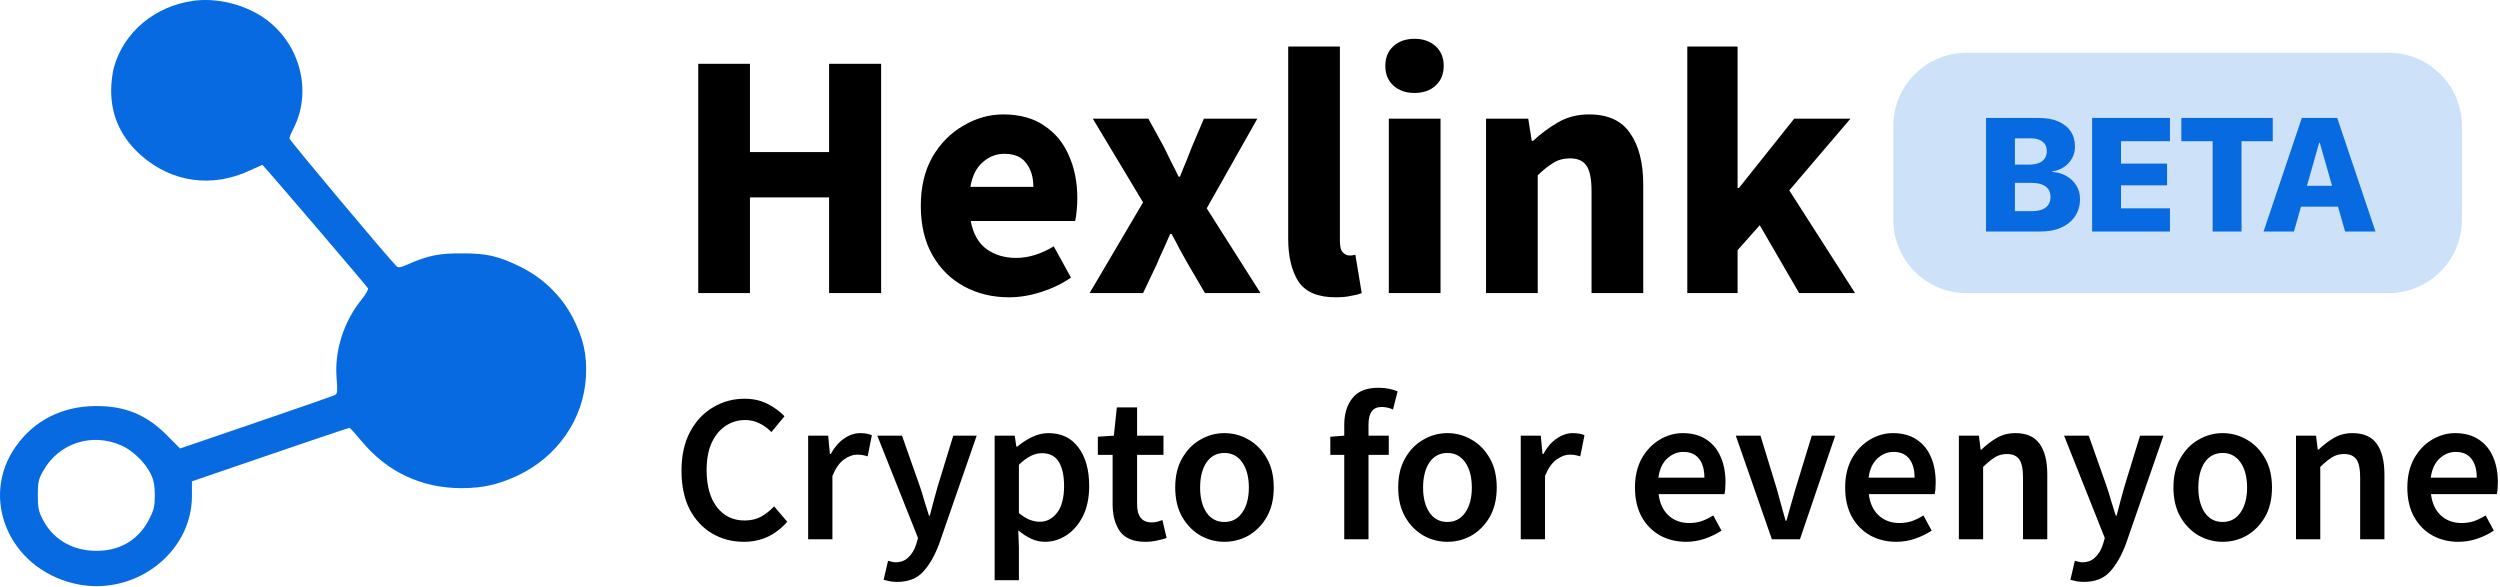
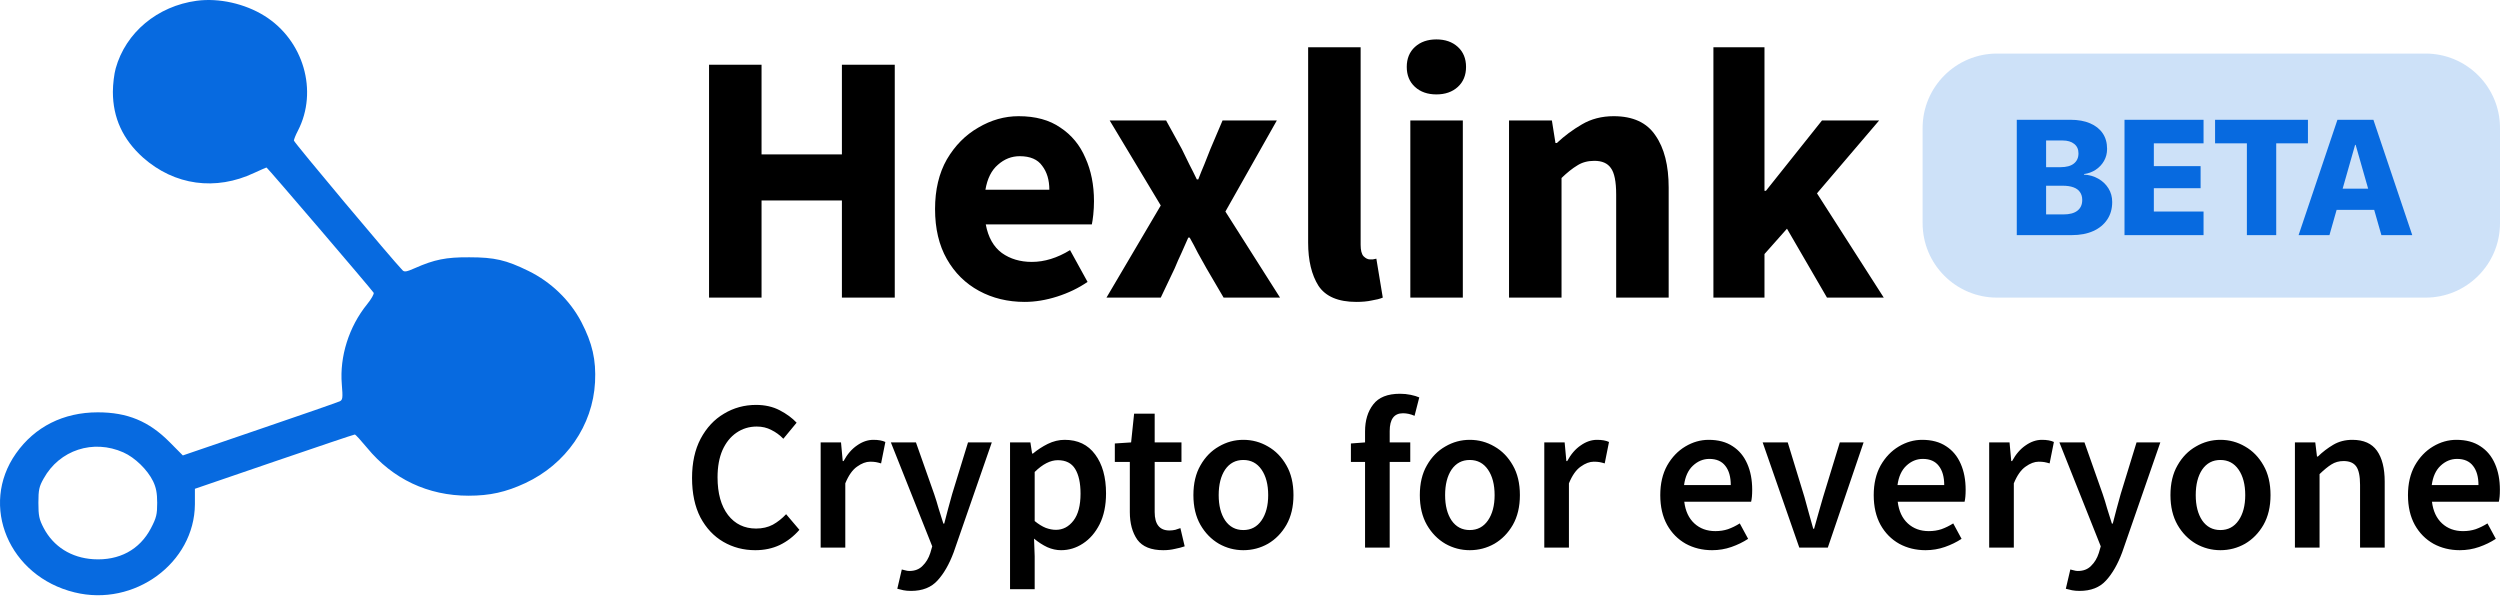
- <svg xmlns="http://www.w3.org/2000/svg" width="853" height="200" viewBox="0 0 853 200" fill="none">
+ <svg xmlns="http://www.w3.org/2000/svg" width="840" height="200" viewBox="0 0 840 200" fill="none">
  <path d="M238.24 100V21.76H255.88V51.88H282.88V21.76H300.64V100H282.88V67.36H255.88V100H238.24ZM344.299 101.44C338.619 101.44 333.499 100.2 328.939 97.72C324.379 95.24 320.779 91.68 318.139 87.04C315.499 82.4 314.179 76.8 314.179 70.24C314.179 63.76 315.499 58.2 318.139 53.56C320.859 48.92 324.379 45.36 328.699 42.88C333.019 40.32 337.539 39.04 342.259 39.04C347.939 39.04 352.619 40.32 356.299 42.88C360.059 45.36 362.859 48.76 364.699 53.08C366.619 57.32 367.579 62.16 367.579 67.6C367.579 69.12 367.499 70.64 367.339 72.16C367.179 73.6 367.019 74.68 366.859 75.4H331.219C332.019 79.72 333.819 82.92 336.619 85C339.419 87 342.779 88 346.699 88C350.939 88 355.219 86.68 359.539 84.04L365.419 94.72C362.379 96.8 358.979 98.44 355.219 99.64C351.459 100.84 347.819 101.44 344.299 101.44ZM331.099 63.76H352.579C352.579 60.48 351.779 57.8 350.179 55.72C348.659 53.56 346.139 52.48 342.619 52.48C339.899 52.48 337.459 53.44 335.299 55.36C333.139 57.2 331.739 60 331.099 63.76ZM371.774 100L390.014 69.04L372.854 40.48H391.814L397.094 50.08C397.894 51.76 398.734 53.48 399.614 55.24C400.494 56.92 401.334 58.6 402.134 60.28H402.614C403.254 58.6 403.934 56.92 404.654 55.24C405.374 53.48 406.054 51.76 406.694 50.08L410.774 40.48H429.014L411.734 71.08L430.094 100H411.134L405.374 90.16C404.414 88.48 403.454 86.76 402.494 85C401.614 83.24 400.694 81.52 399.734 79.84H399.254C398.534 81.52 397.774 83.24 396.974 85C396.174 86.68 395.414 88.4 394.694 90.16L390.014 100H371.774ZM455.734 101.44C449.654 101.44 445.414 99.64 443.014 96.04C440.694 92.36 439.534 87.52 439.534 81.52V15.88H457.174V82.24C457.174 84.08 457.494 85.36 458.134 86.08C458.854 86.8 459.574 87.16 460.294 87.16C460.694 87.16 461.014 87.16 461.254 87.16C461.574 87.08 461.974 87 462.454 86.92L464.614 100C463.654 100.4 462.414 100.72 460.894 100.96C459.454 101.28 457.734 101.44 455.734 101.44ZM473.87 100V40.48H491.51V100H473.87ZM482.63 31.72C479.67 31.72 477.27 30.88 475.43 29.2C473.59 27.52 472.67 25.28 472.67 22.48C472.67 19.68 473.59 17.44 475.43 15.76C477.27 14.08 479.67 13.24 482.63 13.24C485.59 13.24 487.99 14.08 489.83 15.76C491.67 17.44 492.59 19.68 492.59 22.48C492.59 25.28 491.67 27.52 489.83 29.2C487.99 30.88 485.59 31.72 482.63 31.72ZM507.034 100V40.48H521.434L522.634 48.04H523.114C525.674 45.64 528.474 43.56 531.514 41.8C534.634 39.96 538.194 39.04 542.194 39.04C548.674 39.04 553.354 41.2 556.234 45.52C559.194 49.76 560.674 55.6 560.674 63.04V100H543.034V65.32C543.034 61 542.434 58.04 541.234 56.44C540.114 54.84 538.274 54.04 535.714 54.04C533.474 54.04 531.554 54.56 529.954 55.6C528.354 56.56 526.594 57.96 524.674 59.8V100H507.034ZM575.706 100V15.88H592.866V64.12H593.346L612.186 40.48H631.386L610.506 64.96L632.946 100H613.866L600.426 76.84L592.866 85.36V100H575.706Z" fill="black" />
-   <path d="M253.768 184.864C249.832 184.864 246.256 183.928 243.04 182.056C239.824 180.184 237.256 177.448 235.336 173.848C233.464 170.2 232.528 165.784 232.528 160.6C232.528 155.464 233.488 151.072 235.408 147.424C237.376 143.728 239.992 140.92 243.256 139C246.52 137.032 250.12 136.048 254.056 136.048C257.032 136.048 259.672 136.648 261.976 137.848C264.28 139.048 266.176 140.44 267.664 142.024L263.2 147.424C262 146.176 260.656 145.192 259.168 144.472C257.728 143.704 256.096 143.32 254.272 143.32C251.728 143.32 249.448 144.016 247.432 145.408C245.464 146.752 243.904 148.696 242.752 151.24C241.648 153.784 241.096 156.832 241.096 160.384C241.096 165.76 242.272 169.984 244.624 173.056C246.976 176.08 250.12 177.592 254.056 177.592C256.168 177.592 258.04 177.16 259.672 176.296C261.304 175.384 262.792 174.208 264.136 172.768L268.6 178.024C266.68 180.232 264.472 181.936 261.976 183.136C259.528 184.288 256.792 184.864 253.768 184.864ZM275.74 184V148.648H282.58L283.156 154.912H283.444C284.692 152.608 286.204 150.856 287.98 149.656C289.756 148.408 291.58 147.784 293.452 147.784C295.132 147.784 296.476 148.024 297.484 148.504L296.044 155.704C295.42 155.512 294.844 155.368 294.316 155.272C293.788 155.176 293.14 155.128 292.372 155.128C290.98 155.128 289.516 155.68 287.98 156.784C286.444 157.84 285.124 159.712 284.02 162.4V184H275.74ZM306.101 198.544C305.141 198.544 304.301 198.472 303.581 198.328C302.861 198.184 302.165 198.016 301.493 197.824L303.005 191.344C303.341 191.44 303.725 191.536 304.157 191.632C304.637 191.776 305.093 191.848 305.525 191.848C307.397 191.848 308.885 191.272 309.989 190.12C311.141 189.016 312.005 187.576 312.581 185.8L313.229 183.568L299.333 148.648H307.757L313.877 166C314.405 167.536 314.909 169.168 315.389 170.896C315.917 172.576 316.445 174.256 316.973 175.936H317.261C317.693 174.304 318.125 172.648 318.557 170.968C319.037 169.24 319.493 167.584 319.925 166L325.253 148.648H333.245L320.429 185.584C318.941 189.568 317.141 192.712 315.029 195.016C312.917 197.368 309.941 198.544 306.101 198.544ZM339.373 197.968V148.648H346.213L346.789 152.392H347.077C348.565 151.144 350.221 150.064 352.045 149.152C353.917 148.24 355.813 147.784 357.733 147.784C362.149 147.784 365.557 149.416 367.957 152.68C370.405 155.944 371.629 160.312 371.629 165.784C371.629 169.816 370.909 173.272 369.469 176.152C368.029 178.984 366.157 181.144 363.853 182.632C361.597 184.12 359.149 184.864 356.509 184.864C354.973 184.864 353.437 184.528 351.901 183.856C350.365 183.136 348.877 182.176 347.437 180.976L347.653 186.88V197.968H339.373ZM354.781 178.024C357.133 178.024 359.101 176.992 360.685 174.928C362.269 172.864 363.061 169.84 363.061 165.856C363.061 162.304 362.461 159.544 361.261 157.576C360.061 155.608 358.117 154.624 355.429 154.624C352.933 154.624 350.341 155.944 347.653 158.584V175.072C348.949 176.128 350.197 176.896 351.397 177.376C352.597 177.808 353.725 178.024 354.781 178.024ZM390.853 184.864C386.773 184.864 383.869 183.688 382.141 181.336C380.461 178.936 379.621 175.84 379.621 172.048V155.2H374.581V149.008L380.053 148.648L381.061 139H387.973V148.648H396.973V155.2H387.973V172.048C387.973 176.176 389.629 178.24 392.941 178.24C393.565 178.24 394.213 178.168 394.885 178.024C395.557 177.832 396.133 177.64 396.613 177.448L398.053 183.568C397.093 183.904 395.989 184.192 394.741 184.432C393.541 184.72 392.245 184.864 390.853 184.864ZM417.759 184.864C414.831 184.864 412.095 184.144 409.551 182.704C407.007 181.216 404.943 179.104 403.359 176.368C401.775 173.584 400.983 170.248 400.983 166.36C400.983 162.424 401.775 159.088 403.359 156.352C404.943 153.568 407.007 151.456 409.551 150.016C412.095 148.528 414.831 147.784 417.759 147.784C420.735 147.784 423.495 148.528 426.039 150.016C428.583 151.456 430.647 153.568 432.231 156.352C433.815 159.088 434.607 162.424 434.607 166.36C434.607 170.248 433.815 173.584 432.231 176.368C430.647 179.104 428.583 181.216 426.039 182.704C423.495 184.144 420.735 184.864 417.759 184.864ZM417.759 178.096C420.351 178.096 422.391 177.016 423.879 174.856C425.367 172.696 426.111 169.864 426.111 166.36C426.111 162.808 425.367 159.952 423.879 157.792C422.391 155.632 420.351 154.552 417.759 154.552C415.167 154.552 413.127 155.632 411.639 157.792C410.199 159.952 409.479 162.808 409.479 166.36C409.479 169.864 410.199 172.696 411.639 174.856C413.127 177.016 415.167 178.096 417.759 178.096ZM458.657 184V155.2H453.905V149.008L458.657 148.648V144.976C458.657 141.28 459.569 138.256 461.393 135.904C463.217 133.504 466.217 132.304 470.393 132.304C471.641 132.304 472.841 132.424 473.993 132.664C475.145 132.904 476.105 133.192 476.873 133.528L475.289 139.72C473.993 139.144 472.697 138.856 471.401 138.856C468.425 138.856 466.937 140.848 466.937 144.832V148.648H473.849V155.2H466.937V184H458.657ZM493.837 184.864C490.909 184.864 488.173 184.144 485.629 182.704C483.085 181.216 481.021 179.104 479.437 176.368C477.853 173.584 477.061 170.248 477.061 166.36C477.061 162.424 477.853 159.088 479.437 156.352C481.021 153.568 483.085 151.456 485.629 150.016C488.173 148.528 490.909 147.784 493.837 147.784C496.813 147.784 499.573 148.528 502.117 150.016C504.661 151.456 506.725 153.568 508.309 156.352C509.893 159.088 510.685 162.424 510.685 166.36C510.685 170.248 509.893 173.584 508.309 176.368C506.725 179.104 504.661 181.216 502.117 182.704C499.573 184.144 496.813 184.864 493.837 184.864ZM493.837 178.096C496.429 178.096 498.469 177.016 499.957 174.856C501.445 172.696 502.189 169.864 502.189 166.36C502.189 162.808 501.445 159.952 499.957 157.792C498.469 155.632 496.429 154.552 493.837 154.552C491.245 154.552 489.205 155.632 487.717 157.792C486.277 159.952 485.557 162.808 485.557 166.36C485.557 169.864 486.277 172.696 487.717 174.856C489.205 177.016 491.245 178.096 493.837 178.096ZM518.881 184V148.648H525.721L526.297 154.912H526.585C527.833 152.608 529.345 150.856 531.121 149.656C532.897 148.408 534.721 147.784 536.593 147.784C538.273 147.784 539.617 148.024 540.625 148.504L539.185 155.704C538.561 155.512 537.985 155.368 537.457 155.272C536.929 155.176 536.281 155.128 535.513 155.128C534.121 155.128 532.657 155.68 531.121 156.784C529.585 157.84 528.265 159.712 527.161 162.4V184H518.881ZM575.274 184.864C572.01 184.864 569.058 184.144 566.418 182.704C563.778 181.216 561.69 179.104 560.154 176.368C558.618 173.584 557.85 170.248 557.85 166.36C557.85 162.52 558.618 159.208 560.154 156.424C561.738 153.64 563.778 151.504 566.274 150.016C568.77 148.528 571.386 147.784 574.122 147.784C577.338 147.784 580.026 148.504 582.186 149.944C584.346 151.336 585.978 153.304 587.082 155.848C588.186 158.344 588.738 161.248 588.738 164.56C588.738 166.288 588.618 167.632 588.378 168.592H565.914C566.298 171.712 567.426 174.136 569.298 175.864C571.17 177.592 573.522 178.456 576.354 178.456C577.89 178.456 579.306 178.24 580.602 177.808C581.946 177.328 583.266 176.68 584.562 175.864L587.37 181.048C585.69 182.152 583.818 183.064 581.754 183.784C579.69 184.504 577.53 184.864 575.274 184.864ZM565.842 162.976H581.538C581.538 160.24 580.938 158.104 579.738 156.568C578.538 154.984 576.738 154.192 574.338 154.192C572.274 154.192 570.426 154.96 568.794 156.496C567.21 157.984 566.226 160.144 565.842 162.976ZM604.567 184L592.255 148.648H600.679L606.295 167.008C606.775 168.736 607.255 170.488 607.735 172.264C608.263 174.04 608.767 175.84 609.247 177.664H609.535C610.063 175.84 610.567 174.04 611.047 172.264C611.575 170.488 612.079 168.736 612.559 167.008L618.175 148.648H626.167L614.143 184H604.567ZM646.993 184.864C643.729 184.864 640.777 184.144 638.137 182.704C635.497 181.216 633.409 179.104 631.873 176.368C630.337 173.584 629.569 170.248 629.569 166.36C629.569 162.52 630.337 159.208 631.873 156.424C633.457 153.64 635.497 151.504 637.993 150.016C640.489 148.528 643.105 147.784 645.841 147.784C649.057 147.784 651.745 148.504 653.905 149.944C656.065 151.336 657.697 153.304 658.801 155.848C659.905 158.344 660.457 161.248 660.457 164.56C660.457 166.288 660.337 167.632 660.097 168.592H637.633C638.017 171.712 639.145 174.136 641.017 175.864C642.889 177.592 645.241 178.456 648.073 178.456C649.609 178.456 651.025 178.24 652.321 177.808C653.665 177.328 654.985 176.68 656.281 175.864L659.089 181.048C657.409 182.152 655.537 183.064 653.473 183.784C651.409 184.504 649.249 184.864 646.993 184.864ZM637.561 162.976H653.257C653.257 160.24 652.657 158.104 651.457 156.568C650.257 154.984 648.457 154.192 646.057 154.192C643.993 154.192 642.145 154.96 640.513 156.496C638.929 157.984 637.945 160.144 637.561 162.976ZM668.365 184V148.648H675.205L675.781 153.4H676.069C677.653 151.864 679.381 150.544 681.253 149.44C683.125 148.336 685.261 147.784 687.661 147.784C691.453 147.784 694.213 149.008 695.941 151.456C697.669 153.904 698.533 157.36 698.533 161.824V184H690.253V162.904C690.253 159.976 689.821 157.912 688.957 156.712C688.093 155.512 686.677 154.912 684.709 154.912C683.173 154.912 681.805 155.296 680.605 156.064C679.453 156.784 678.133 157.864 676.645 159.304V184H668.365ZM711.03 198.544C710.07 198.544 709.23 198.472 708.51 198.328C707.79 198.184 707.094 198.016 706.422 197.824L707.934 191.344C708.27 191.44 708.654 191.536 709.086 191.632C709.566 191.776 710.022 191.848 710.454 191.848C712.326 191.848 713.814 191.272 714.918 190.12C716.07 189.016 716.934 187.576 717.51 185.8L718.158 183.568L704.262 148.648H712.686L718.806 166C719.334 167.536 719.838 169.168 720.318 170.896C720.846 172.576 721.374 174.256 721.902 175.936H722.19C722.622 174.304 723.054 172.648 723.486 170.968C723.966 169.24 724.422 167.584 724.854 166L730.182 148.648H738.174L725.358 185.584C723.87 189.568 722.07 192.712 719.958 195.016C717.846 197.368 714.87 198.544 711.03 198.544ZM758.353 184.864C755.425 184.864 752.689 184.144 750.145 182.704C747.601 181.216 745.537 179.104 743.953 176.368C742.369 173.584 741.577 170.248 741.577 166.36C741.577 162.424 742.369 159.088 743.953 156.352C745.537 153.568 747.601 151.456 750.145 150.016C752.689 148.528 755.425 147.784 758.353 147.784C761.329 147.784 764.089 148.528 766.633 150.016C769.177 151.456 771.241 153.568 772.825 156.352C774.409 159.088 775.201 162.424 775.201 166.36C775.201 170.248 774.409 173.584 772.825 176.368C771.241 179.104 769.177 181.216 766.633 182.704C764.089 184.144 761.329 184.864 758.353 184.864ZM758.353 178.096C760.945 178.096 762.985 177.016 764.473 174.856C765.961 172.696 766.705 169.864 766.705 166.36C766.705 162.808 765.961 159.952 764.473 157.792C762.985 155.632 760.945 154.552 758.353 154.552C755.761 154.552 753.721 155.632 752.233 157.792C750.793 159.952 750.073 162.808 750.073 166.36C750.073 169.864 750.793 172.696 752.233 174.856C753.721 177.016 755.761 178.096 758.353 178.096ZM783.397 184V148.648H790.237L790.813 153.4H791.101C792.685 151.864 794.413 150.544 796.285 149.44C798.157 148.336 800.293 147.784 802.693 147.784C806.485 147.784 809.245 149.008 810.973 151.456C812.701 153.904 813.565 157.36 813.565 161.824V184H805.285V162.904C805.285 159.976 804.853 157.912 803.989 156.712C803.125 155.512 801.709 154.912 799.741 154.912C798.205 154.912 796.837 155.296 795.637 156.064C794.485 156.784 793.165 157.864 791.677 159.304V184H783.397ZM838.806 184.864C835.542 184.864 832.59 184.144 829.95 182.704C827.31 181.216 825.222 179.104 823.686 176.368C822.15 173.584 821.382 170.248 821.382 166.36C821.382 162.52 822.15 159.208 823.686 156.424C825.27 153.64 827.31 151.504 829.806 150.016C832.302 148.528 834.918 147.784 837.654 147.784C840.87 147.784 843.558 148.504 845.718 149.944C847.878 151.336 849.51 153.304 850.614 155.848C851.718 158.344 852.27 161.248 852.27 164.56C852.27 166.288 852.15 167.632 851.91 168.592H829.446C829.83 171.712 830.958 174.136 832.83 175.864C834.702 177.592 837.054 178.456 839.886 178.456C841.422 178.456 842.838 178.24 844.134 177.808C845.478 177.328 846.798 176.68 848.094 175.864L850.902 181.048C849.222 182.152 847.35 183.064 845.286 183.784C843.222 184.504 841.062 184.864 838.806 184.864ZM829.374 162.976H845.07C845.07 160.24 844.47 158.104 843.27 156.568C842.07 154.984 840.27 154.192 837.87 154.192C835.806 154.192 833.958 154.96 832.326 156.496C830.742 157.984 829.758 160.144 829.374 162.976Z" fill="black" />
+   <path d="M253.768 184.864C249.832 184.864 246.256 183.928 243.04 182.056C239.824 180.184 237.256 177.448 235.336 173.848C233.464 170.2 232.528 165.784 232.528 160.6C232.528 155.464 233.488 151.072 235.408 147.424C237.376 143.728 239.992 140.92 243.256 139C246.52 137.032 250.12 136.048 254.056 136.048C257.032 136.048 259.672 136.648 261.976 137.848C264.28 139.048 266.176 140.44 267.664 142.024L263.2 147.424C262 146.176 260.656 145.192 259.168 144.472C257.728 143.704 256.096 143.32 254.272 143.32C251.728 143.32 249.448 144.016 247.432 145.408C245.464 146.752 243.904 148.696 242.752 151.24C241.648 153.784 241.096 156.832 241.096 160.384C241.096 165.76 242.272 169.984 244.624 173.056C246.976 176.08 250.12 177.592 254.056 177.592C256.168 177.592 258.04 177.16 259.672 176.296C261.304 175.384 262.792 174.208 264.136 172.768L268.6 178.024C266.68 180.232 264.472 181.936 261.976 183.136C259.528 184.288 256.792 184.864 253.768 184.864ZM275.74 184V148.648H282.58L283.156 154.912H283.444C284.692 152.608 286.204 150.856 287.98 149.656C289.756 148.408 291.58 147.784 293.452 147.784C295.132 147.784 296.476 148.024 297.484 148.504L296.044 155.704C295.42 155.512 294.844 155.368 294.316 155.272C293.788 155.176 293.14 155.128 292.372 155.128C290.98 155.128 289.516 155.68 287.98 156.784C286.444 157.84 285.124 159.712 284.02 162.4V184H275.74ZM306.101 198.544C305.141 198.544 304.301 198.472 303.581 198.328C302.861 198.184 302.165 198.016 301.493 197.824L303.005 191.344C303.341 191.44 303.725 191.536 304.157 191.632C304.637 191.776 305.093 191.848 305.525 191.848C307.397 191.848 308.885 191.272 309.989 190.12C311.141 189.016 312.005 187.576 312.581 185.8L313.229 183.568L299.333 148.648H307.757L313.877 166C314.405 167.536 314.909 169.168 315.389 170.896C315.917 172.576 316.445 174.256 316.973 175.936H317.261C317.693 174.304 318.125 172.648 318.557 170.968C319.037 169.24 319.493 167.584 319.925 166L325.253 148.648H333.245L320.429 185.584C318.941 189.568 317.141 192.712 315.029 195.016C312.917 197.368 309.941 198.544 306.101 198.544ZM339.373 197.968V148.648H346.213L346.789 152.392H347.077C348.565 151.144 350.221 150.064 352.045 149.152C353.917 148.24 355.813 147.784 357.733 147.784C362.149 147.784 365.557 149.416 367.957 152.68C370.405 155.944 371.629 160.312 371.629 165.784C371.629 169.816 370.909 173.272 369.469 176.152C368.029 178.984 366.157 181.144 363.853 182.632C361.597 184.12 359.149 184.864 356.509 184.864C354.973 184.864 353.437 184.528 351.901 183.856C350.365 183.136 348.877 182.176 347.437 180.976L347.653 186.88V197.968H339.373ZM354.781 178.024C357.133 178.024 359.101 176.992 360.685 174.928C362.269 172.864 363.061 169.84 363.061 165.856C363.061 162.304 362.461 159.544 361.261 157.576C360.061 155.608 358.117 154.624 355.429 154.624C352.933 154.624 350.341 155.944 347.653 158.584V175.072C348.949 176.128 350.197 176.896 351.397 177.376C352.597 177.808 353.725 178.024 354.781 178.024ZM390.853 184.864C386.773 184.864 383.869 183.688 382.141 181.336C380.461 178.936 379.621 175.84 379.621 172.048V155.2H374.581V149.008L380.053 148.648L381.061 139H387.973V148.648H396.973V155.2H387.973V172.048C387.973 176.176 389.629 178.24 392.941 178.24C393.565 178.24 394.213 178.168 394.885 178.024C395.557 177.832 396.133 177.64 396.613 177.448L398.053 183.568C397.093 183.904 395.989 184.192 394.741 184.432C393.541 184.72 392.245 184.864 390.853 184.864ZM417.759 184.864C414.831 184.864 412.095 184.144 409.551 182.704C407.007 181.216 404.943 179.104 403.359 176.368C401.775 173.584 400.983 170.248 400.983 166.36C400.983 162.424 401.775 159.088 403.359 156.352C404.943 153.568 407.007 151.456 409.551 150.016C412.095 148.528 414.831 147.784 417.759 147.784C420.735 147.784 423.495 148.528 426.039 150.016C428.583 151.456 430.647 153.568 432.231 156.352C433.815 159.088 434.607 162.424 434.607 166.36C434.607 170.248 433.815 173.584 432.231 176.368C430.647 179.104 428.583 181.216 426.039 182.704C423.495 184.144 420.735 184.864 417.759 184.864ZM417.759 178.096C420.351 178.096 422.391 177.016 423.879 174.856C425.367 172.696 426.111 169.864 426.111 166.36C426.111 162.808 425.367 159.952 423.879 157.792C422.391 155.632 420.351 154.552 417.759 154.552C415.167 154.552 413.127 155.632 411.639 157.792C410.199 159.952 409.479 162.808 409.479 166.36C409.479 169.864 410.199 172.696 411.639 174.856C413.127 177.016 415.167 178.096 417.759 178.096ZM458.657 184V155.2H453.905V149.008L458.657 148.648V144.976C458.657 141.28 459.569 138.256 461.393 135.904C463.217 133.504 466.217 132.304 470.393 132.304C471.641 132.304 472.841 132.424 473.993 132.664C475.145 132.904 476.105 133.192 476.873 133.528L475.289 139.72C473.993 139.144 472.697 138.856 471.401 138.856C468.425 138.856 466.937 140.848 466.937 144.832V148.648H473.849V155.2H466.937V184H458.657ZM493.837 184.864C490.909 184.864 488.173 184.144 485.629 182.704C483.085 181.216 481.021 179.104 479.437 176.368C477.853 173.584 477.061 170.248 477.061 166.36C477.061 162.424 477.853 159.088 479.437 156.352C481.021 153.568 483.085 151.456 485.629 150.016C488.173 148.528 490.909 147.784 493.837 147.784C496.813 147.784 499.573 148.528 502.117 150.016C504.661 151.456 506.725 153.568 508.309 156.352C509.893 159.088 510.685 162.424 510.685 166.36C510.685 170.248 509.893 173.584 508.309 176.368C506.725 179.104 504.661 181.216 502.117 182.704C499.573 184.144 496.813 184.864 493.837 184.864ZM493.837 178.096C496.429 178.096 498.469 177.016 499.957 174.856C501.445 172.696 502.189 169.864 502.189 166.36C502.189 162.808 501.445 159.952 499.957 157.792C498.469 155.632 496.429 154.552 493.837 154.552C491.245 154.552 489.205 155.632 487.717 157.792C486.277 159.952 485.557 162.808 485.557 166.36C485.557 169.864 486.277 172.696 487.717 174.856C489.205 177.016 491.245 178.096 493.837 178.096ZM518.881 184V148.648H525.721L526.297 154.912H526.585C527.833 152.608 529.345 150.856 531.121 149.656C532.897 148.408 534.721 147.784 536.593 147.784C538.273 147.784 539.617 148.024 540.625 148.504L539.185 155.704C538.561 155.512 537.985 155.368 537.457 155.272C536.929 155.176 536.281 155.128 535.513 155.128C534.121 155.128 532.657 155.68 531.121 156.784C529.585 157.84 528.265 159.712 527.161 162.4V184H518.881ZM575.274 184.864C572.01 184.864 569.058 184.144 566.418 182.704C563.778 181.216 561.69 179.104 560.154 176.368C558.618 173.584 557.85 170.248 557.85 166.36C557.85 162.52 558.618 159.208 560.154 156.424C561.738 153.64 563.778 151.504 566.274 150.016C568.77 148.528 571.386 147.784 574.122 147.784C577.338 147.784 580.026 148.504 582.186 149.944C584.346 151.336 585.978 153.304 587.082 155.848C588.186 158.344 588.738 161.248 588.738 164.56C588.738 166.288 588.618 167.632 588.378 168.592H565.914C566.298 171.712 567.426 174.136 569.298 175.864C571.17 177.592 573.522 178.456 576.354 178.456C577.89 178.456 579.306 178.24 580.602 177.808C581.946 177.328 583.266 176.68 584.562 175.864L587.37 181.048C585.69 182.152 583.818 183.064 581.754 183.784C579.69 184.504 577.53 184.864 575.274 184.864ZM565.842 162.976H581.538C581.538 160.24 580.938 158.104 579.738 156.568C578.538 154.984 576.738 154.192 574.338 154.192C572.274 154.192 570.426 154.96 568.794 156.496C567.21 157.984 566.226 160.144 565.842 162.976ZM604.567 184L592.255 148.648H600.679L606.295 167.008C606.775 168.736 607.255 170.488 607.735 172.264C608.263 174.04 608.767 175.84 609.247 177.664H609.535C610.063 175.84 610.567 174.04 611.047 172.264C611.575 170.488 612.079 168.736 612.559 167.008L618.175 148.648H626.167L614.143 184H604.567ZM646.993 184.864C643.729 184.864 640.777 184.144 638.137 182.704C635.497 181.216 633.409 179.104 631.873 176.368C630.337 173.584 629.569 170.248 629.569 166.36C629.569 162.52 630.337 159.208 631.873 156.424C633.457 153.64 635.497 151.504 637.993 150.016C640.489 148.528 643.105 147.784 645.841 147.784C649.057 147.784 651.745 148.504 653.905 149.944C656.065 151.336 657.697 153.304 658.801 155.848C659.905 158.344 660.457 161.248 660.457 164.56C660.457 166.288 660.337 167.632 660.097 168.592H637.633C638.017 171.712 639.145 174.136 641.017 175.864C642.889 177.592 645.241 178.456 648.073 178.456C649.609 178.456 651.025 178.24 652.321 177.808C653.665 177.328 654.985 176.68 656.281 175.864L659.089 181.048C657.409 182.152 655.537 183.064 653.473 183.784C651.409 184.504 649.249 184.864 646.993 184.864ZM637.561 162.976H653.257C653.257 160.24 652.657 158.104 651.457 156.568C650.257 154.984 648.457 154.192 646.057 154.192C643.993 154.192 642.145 154.96 640.513 156.496C638.929 157.984 637.945 160.144 637.561 162.976ZM668.365 184V148.648H675.205L675.781 154.912H676.069C677.317 152.608 678.829 150.856 680.605 149.656C682.381 148.408 684.205 147.784 686.077 147.784C687.757 147.784 689.101 148.024 690.109 148.504L688.669 155.704C688.045 155.512 687.469 155.368 686.941 155.272C686.413 155.176 685.765 155.128 684.997 155.128C683.605 155.128 682.141 155.68 680.605 156.784C679.069 157.84 677.749 159.712 676.645 162.4V184H668.365ZM698.726 198.544C697.766 198.544 696.926 198.472 696.206 198.328C695.486 198.184 694.79 198.016 694.118 197.824L695.63 191.344C695.966 191.44 696.35 191.536 696.782 191.632C697.262 191.776 697.718 191.848 698.15 191.848C700.022 191.848 701.51 191.272 702.614 190.12C703.766 189.016 704.63 187.576 705.206 185.8L705.854 183.568L691.958 148.648H700.382L706.502 166C707.03 167.536 707.534 169.168 708.014 170.896C708.542 172.576 709.07 174.256 709.598 175.936H709.886C710.318 174.304 710.75 172.648 711.182 170.968C711.662 169.24 712.118 167.584 712.55 166L717.878 148.648H725.87L713.054 185.584C711.566 189.568 709.766 192.712 707.654 195.016C705.542 197.368 702.566 198.544 698.726 198.544ZM746.048 184.864C743.12 184.864 740.384 184.144 737.84 182.704C735.296 181.216 733.232 179.104 731.648 176.368C730.064 173.584 729.272 170.248 729.272 166.36C729.272 162.424 730.064 159.088 731.648 156.352C733.232 153.568 735.296 151.456 737.84 150.016C740.384 148.528 743.12 147.784 746.048 147.784C749.024 147.784 751.784 148.528 754.328 150.016C756.872 151.456 758.936 153.568 760.52 156.352C762.104 159.088 762.896 162.424 762.896 166.36C762.896 170.248 762.104 173.584 760.52 176.368C758.936 179.104 756.872 181.216 754.328 182.704C751.784 184.144 749.024 184.864 746.048 184.864ZM746.048 178.096C748.64 178.096 750.68 177.016 752.168 174.856C753.656 172.696 754.4 169.864 754.4 166.36C754.4 162.808 753.656 159.952 752.168 157.792C750.68 155.632 748.64 154.552 746.048 154.552C743.456 154.552 741.416 155.632 739.928 157.792C738.488 159.952 737.768 162.808 737.768 166.36C737.768 169.864 738.488 172.696 739.928 174.856C741.416 177.016 743.456 178.096 746.048 178.096ZM771.092 184V148.648H777.932L778.508 153.4H778.796C780.38 151.864 782.108 150.544 783.98 149.44C785.852 148.336 787.988 147.784 790.388 147.784C794.18 147.784 796.94 149.008 798.668 151.456C800.396 153.904 801.26 157.36 801.26 161.824V184H792.98V162.904C792.98 159.976 792.548 157.912 791.684 156.712C790.82 155.512 789.404 154.912 787.436 154.912C785.9 154.912 784.532 155.296 783.332 156.064C782.18 156.784 780.86 157.864 779.372 159.304V184H771.092ZM826.501 184.864C823.237 184.864 820.285 184.144 817.645 182.704C815.005 181.216 812.917 179.104 811.381 176.368C809.845 173.584 809.077 170.248 809.077 166.36C809.077 162.52 809.845 159.208 811.381 156.424C812.965 153.64 815.005 151.504 817.501 150.016C819.997 148.528 822.613 147.784 825.349 147.784C828.565 147.784 831.253 148.504 833.413 149.944C835.573 151.336 837.205 153.304 838.309 155.848C839.413 158.344 839.965 161.248 839.965 164.56C839.965 166.288 839.845 167.632 839.605 168.592H817.141C817.525 171.712 818.653 174.136 820.525 175.864C822.397 177.592 824.749 178.456 827.581 178.456C829.117 178.456 830.533 178.24 831.829 177.808C833.173 177.328 834.493 176.68 835.789 175.864L838.597 181.048C836.917 182.152 835.045 183.064 832.981 183.784C830.917 184.504 828.757 184.864 826.501 184.864ZM817.069 162.976H832.765C832.765 160.24 832.165 158.104 830.965 156.568C829.765 154.984 827.965 154.192 825.565 154.192C823.501 154.192 821.653 154.96 820.021 156.496C818.437 157.984 817.453 160.144 817.069 162.976Z" fill="black" />
  <path d="M66.058 0.263C52.88 2.051 42.235 10.932 38.877 22.972C38.37 24.76 37.927 28.276 37.927 30.839C37.927 39.601 41.285 46.873 48.064 52.952C58.645 62.31 72.457 64.217 85.446 58.078C87.537 57.125 89.374 56.29 89.564 56.29C89.818 56.29 124.602 96.94 125.552 98.37C125.742 98.728 124.792 100.457 123.335 102.245C117.252 109.755 114.084 119.768 114.844 129.066C115.225 133.715 115.161 134.371 114.147 134.848C113.514 135.146 101.412 139.378 87.22 144.206L61.433 153.027L56.998 148.557C50.028 141.523 42.805 138.543 32.858 138.543C21.327 138.543 11.696 143.371 5.36 152.371C-6.995 169.895 3.016 193.677 25.065 199.041C45.15 203.988 65.361 189.147 65.488 169.418V164.232L92.099 155.113C106.734 150.106 118.899 145.994 119.216 145.994C119.47 145.994 121.307 148.02 123.335 150.464C131.951 160.954 143.799 166.557 157.422 166.557C164.581 166.557 169.967 165.365 176.493 162.325C190.178 155.948 199.175 142.954 199.935 128.411C200.316 120.901 199.048 115.357 195.31 108.145C191.445 100.814 185.109 94.734 177.57 91.039C170.03 87.344 166.165 86.45 157.675 86.45C149.882 86.39 145.89 87.225 139.428 90.085C136.577 91.337 135.88 91.456 135.246 90.801C131.825 87.284 98.751 47.826 98.751 47.23C98.751 46.873 99.322 45.383 100.082 43.952C106.988 30.601 101.983 13.495 88.867 5.329C82.278 1.216 73.534 -0.751 66.058 0.263ZM41.475 152.014C45.34 153.742 49.521 157.795 51.422 161.67C52.436 163.756 52.816 165.663 52.816 168.941C52.816 172.815 52.563 173.948 50.725 177.464C46.924 184.736 40.018 188.432 31.337 187.895C23.924 187.418 17.969 183.663 14.674 177.405C13.153 174.484 12.9 173.292 12.9 168.941C12.9 164.59 13.153 163.458 14.674 160.775C19.996 151.179 31.337 147.484 41.475 152.014Z" fill="#076AE0" />
  <rect x="646" y="18" width="194" height="82" rx="25" fill="#076AE0" fill-opacity="0.2" />
  <path d="M682.575 79H696.137C698.912 79 701.311 78.543 703.334 77.63C705.358 76.717 706.924 75.428 708.034 73.763C709.144 72.098 709.699 70.147 709.699 67.909V67.855C709.699 66.154 709.278 64.632 708.437 63.29C707.596 61.929 706.459 60.846 705.026 60.04C703.594 59.217 701.992 58.76 700.219 58.67V58.482C701.687 58.285 703.003 57.802 704.167 57.032C705.349 56.245 706.28 55.251 706.96 54.051C707.64 52.852 707.98 51.518 707.98 50.05V49.996C707.98 47.973 707.488 46.236 706.503 44.786C705.519 43.336 704.104 42.217 702.26 41.429C700.434 40.641 698.241 40.248 695.681 40.248H682.575V47.203H693.049C694.696 47.203 695.994 47.588 696.943 48.358C697.892 49.11 698.366 50.157 698.366 51.5V51.554C698.366 53.004 697.847 54.141 696.809 54.964C695.788 55.77 694.293 56.173 692.324 56.173H682.575V62.403H693.049C694.499 62.403 695.708 62.582 696.674 62.94C697.659 63.298 698.393 63.836 698.876 64.552C699.378 65.268 699.628 66.136 699.628 67.157V67.21C699.628 68.768 699.082 69.968 697.99 70.809C696.916 71.633 695.367 72.044 693.344 72.044H682.575V79ZM677.634 79H687.49V40.248H677.634V79ZM713.835 79H740.395V71.078H723.691V63.236H739.401V55.824H723.691V48.17H740.395V40.248H713.835V79ZM754.951 79H764.807V48.17H775.468V40.248H744.262V48.17H754.951V79ZM772.326 79H782.692L791.313 48.68H794.455V40.248H785.378L772.326 79ZM779.953 70.514H802.888L800.686 63.397H782.155L779.953 70.514ZM800.148 79H810.515L797.463 40.248H791.501V48.68L800.148 79Z" fill="#076AE0" />
</svg>
